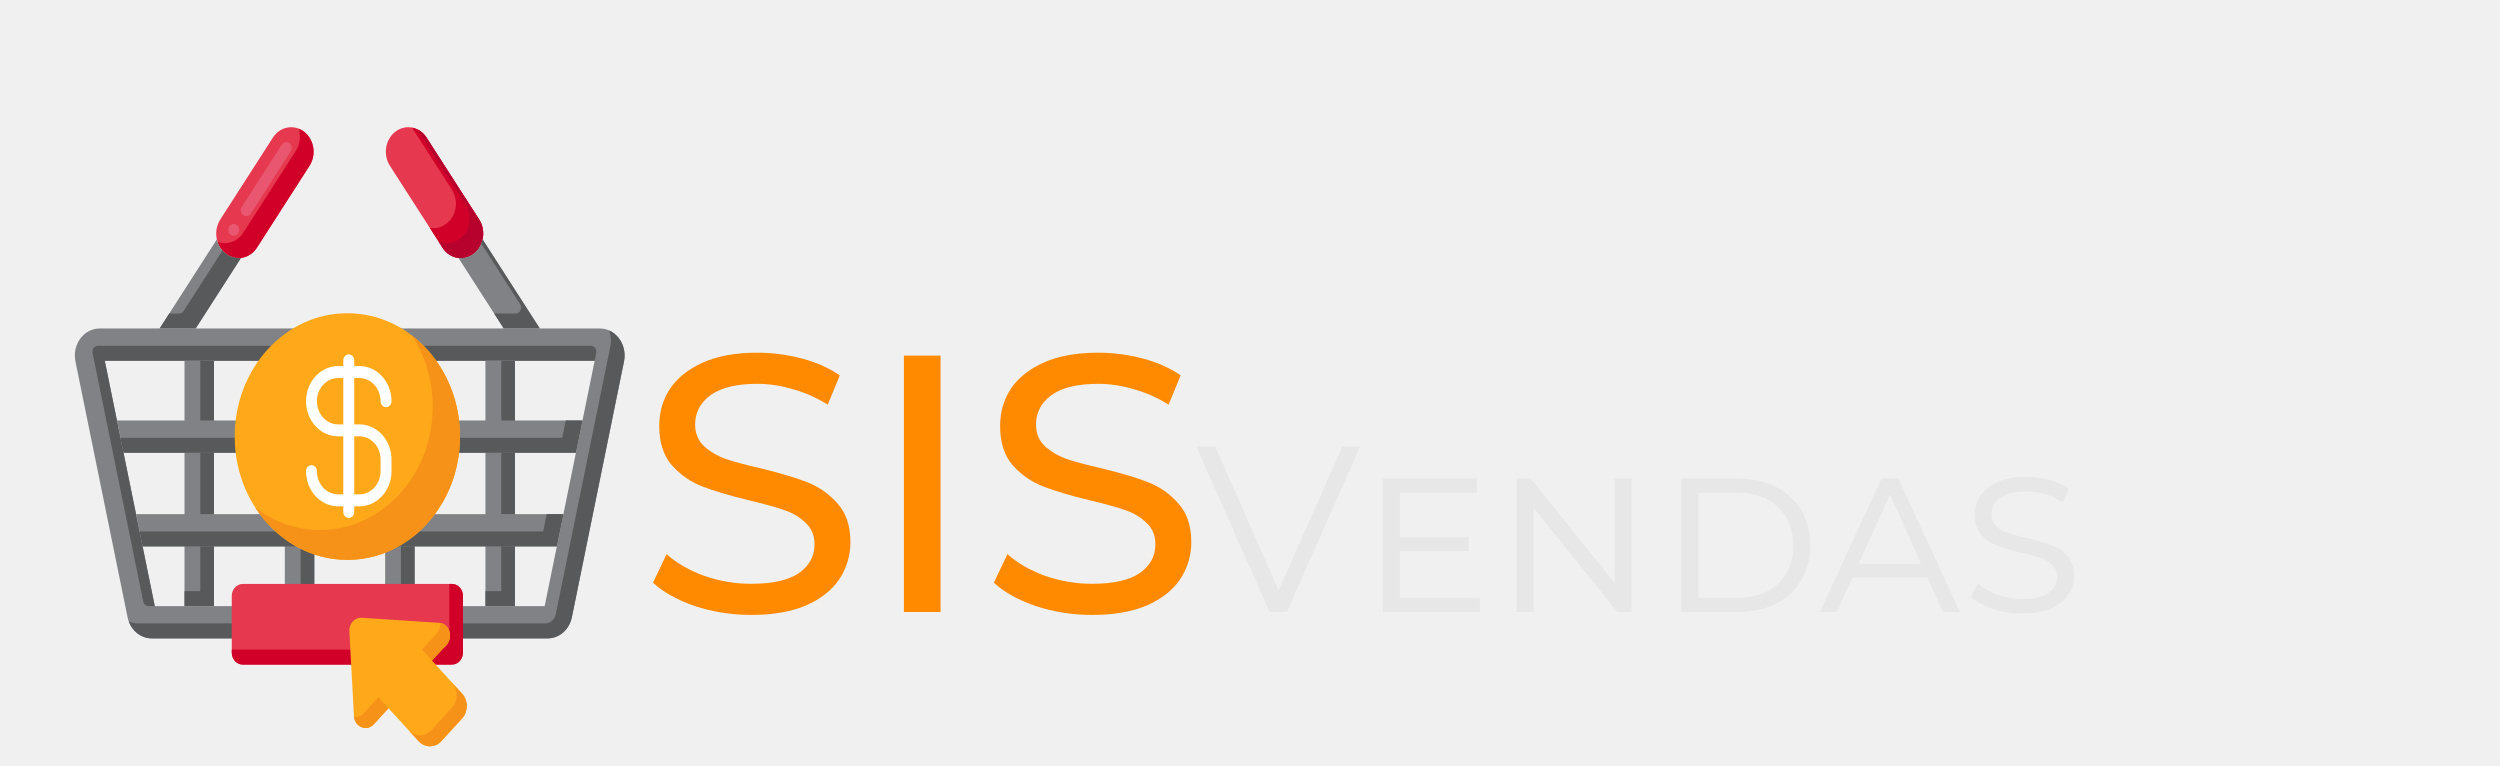
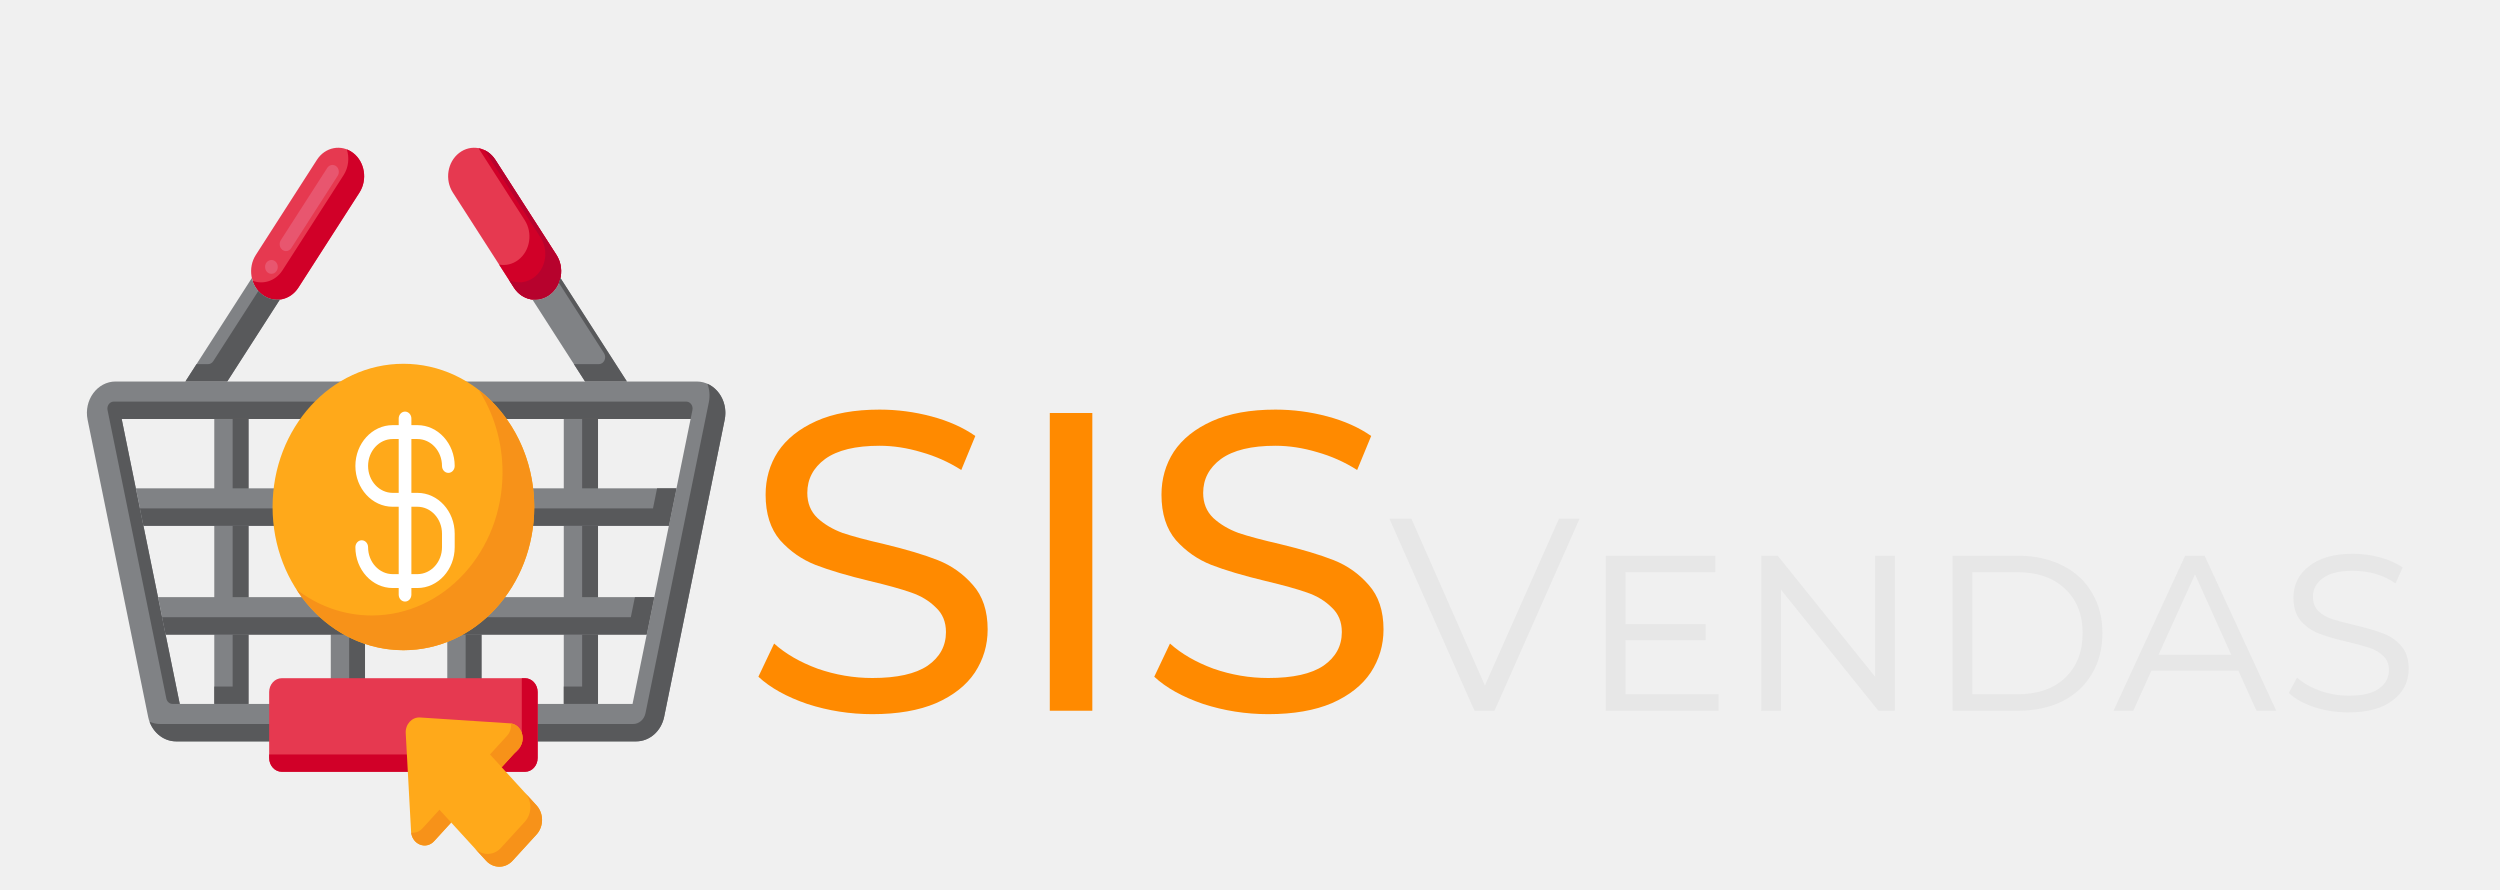
- <svg xmlns="http://www.w3.org/2000/svg" width="1058" height="324" fill="none" viewBox="0 0 1058 324">
+ <svg xmlns="http://www.w3.org/2000/svg" width="911" height="324" fill="none" viewBox="0 0 911 324">
  <path fill="#E63950" d="M95.53 107.334c-4.279-3.293-5.309-9.76-2.3-14.445l22.252-34.644c3.008-4.684 8.917-5.811 13.196-2.518s5.309 9.76 2.301 14.444l-22.252 34.646c-3.009 4.684-8.917 5.81-13.197 2.517z" />
  <path fill="#E8566F" d="M98.906 99.782c-.486 0-.937-.152-1.33-.456-1.04-.797-1.295-2.38-.567-3.518.706-1.101 2.22-1.405 3.226-.62.509.392.844.974.948 1.632a2.728 2.728 0 01-.381 1.886c-.44.684-1.145 1.076-1.896 1.076zm5.318-8.277c-.474 0-.936-.165-1.329-.456a2.545 2.545 0 01-.948-1.645 2.751 2.751 0 01.381-1.886l16.939-26.363c.705-1.101 2.209-1.392 3.215-.608.508.38.844.962.948 1.633a2.624 2.624 0 01-.382 1.886l-16.927 26.363c-.44.67-1.145 1.076-1.897 1.076z" />
  <path fill="#D10028" d="M128.678 55.728a9.267 9.267 0 00-2.296-1.299c.982 3.054.647 6.565-1.184 9.415l-22.252 34.644c-2.499 3.89-6.996 5.326-10.9 3.818.632 1.964 1.81 3.739 3.484 5.029 4.28 3.293 10.188 2.166 13.197-2.518l22.252-34.644c3.008-4.684 1.978-11.152-2.301-14.445z" />
  <path fill="#808285" d="M95.53 107.334c-1.954-1.504-3.23-3.669-3.754-6.025L67.554 139.02H82.8l19.179-29.857c-2.203.257-4.495-.326-6.45-1.829z" />
  <path fill="#58595B" d="M95.53 107.334a9.747 9.747 0 01-1.386-1.301l-16.433 25.583c-.433.675-1.138 1.076-1.891 1.076h-4.202l-4.064 6.328H82.8l19.179-29.857c-2.203.257-4.495-.326-6.45-1.829z" />
  <g>
    <path fill="#E63950" d="M200.469 107.334c4.28-3.293 5.31-9.76 2.301-14.445l-22.252-34.644c-3.008-4.684-8.917-5.811-13.196-2.518s-5.309 9.76-2.301 14.444l22.252 34.644c3.009 4.686 8.917 5.812 13.196 2.519z" />
    <path fill="#D10028" d="M202.77 92.89l-22.252-34.643c-1.513-2.357-3.762-3.811-6.167-4.258l16.857 26.244c3.008 4.684 1.978 11.151-2.301 14.445-2.126 1.636-4.654 2.179-7.029 1.739l5.395 8.398c3.009 4.684 8.917 5.812 13.196 2.519 4.28-3.293 5.31-9.76 2.301-14.445z" />
    <path fill="#B7022D" d="M202.77 92.89l-22.252-34.645c-1.047-1.63-2.445-2.828-4.004-3.561l20.475 31.876c3.009 4.684 1.978 11.151-2.301 14.444-2.79 2.148-6.272 2.415-9.192 1.043l1.777 2.767c3.009 4.684 8.917 5.812 13.196 2.519 4.28-3.292 5.31-9.76 2.301-14.444z" />
    <path fill="#808285" d="M200.469 107.334c1.954-1.504 3.231-3.669 3.755-6.025l24.222 37.711h-15.247l-19.179-29.857c2.202.257 4.495-.326 6.449-1.829z" />
    <path fill="#58595B" d="M204.224 101.309a11.01 11.01 0 01-.563 1.796l16.443 25.599c1.077 1.677-.019 3.987-1.892 3.987h-9.079l4.064 6.328h15.248l-24.221-37.71z" />
  </g>
  <g>
    <path fill="#808285" d="M253.869 139.02H42.131c-6.693 0-11.664 6.788-10.207 13.94l22.058 108.245c1.066 5.233 5.308 8.955 10.207 8.955h167.622c4.898 0 9.14-3.722 10.207-8.955l22.058-108.245c1.457-7.152-3.514-13.94-10.207-13.94zm-23.367 117.487H65.498L44.34 152.674h207.32l-21.158 103.833z" />
    <path fill="#58595B" d="M65.504 256.507L44.34 152.674h207.32l.662-3.247c.322-1.58-.777-3.082-2.257-3.082H41.444c-1.48 0-2.58 1.502-2.258 3.084l21.422 105.098c.236 1.157 1.174 1.98 2.257 1.98h2.639z" />
    <path fill="#58595B" d="M257.785 139.847c.766 2.062.994 4.403.509 6.783l-23.076 113.241c-.471 2.315-2.347 3.96-4.514 3.96H58.408c-1.376 0-2.7-.294-3.915-.832 1.572 4.269 5.38 7.16 9.696 7.16h167.622c4.899 0 9.14-3.722 10.207-8.956l22.058-108.245c1.153-5.661-1.722-11.093-6.291-13.111z" />
    <path fill="#808285" d="M78.085 152.674h12.474v103.833H78.085V152.674z" />
    <path fill="#58595B" d="M84.777 152.674v97.505h-6.692v6.328h12.474V152.674h-5.782z" />
    <path fill="#808285" d="M120.537 152.674h12.473v103.833h-12.473V152.674z" />
    <path fill="#58595B" d="M127.229 152.674v97.505h-6.691v6.328h12.472V152.674h-5.781z" />
    <path fill="#808285" d="M162.99 152.674h12.473v103.833H162.99V152.674z" />
    <path fill="#58595B" d="M169.681 152.674v97.505h-6.691v6.328h12.472V152.674h-5.781z" />
    <path fill="#808285" d="M205.441 152.674h12.474v103.833h-12.474V152.674z" />
    <path fill="#58595B" d="M212.134 152.674v97.505h-6.693v6.328h12.474V152.674h-5.781z" />
    <g>
      <path fill="#808285" d="M246.511 177.942H49.489l2.782 13.653h191.458l2.782-13.653z" />
      <path fill="#58595B" d="M239.441 177.942l-1.493 7.325H50.981l1.29 6.328h191.458l2.782-13.653h-7.07z" />
      <path fill="#808285" d="M238.433 217.584H57.566l2.783 13.653h175.302l2.782-13.653z" />
      <path fill="#58595B" d="M231.362 217.584l-1.493 7.325H59.059l1.29 6.328h175.302l2.782-13.653h-7.071z" />
    </g>
  </g>
  <g>
    <path fill="#FFA91A" d="M147.003 236.936c26.332 0 47.678-23.365 47.678-52.188 0-28.822-21.346-52.188-47.678-52.188-26.332 0-47.678 23.366-47.678 52.188 0 28.823 21.346 52.188 47.678 52.188z" />
    <path fill="#F79219" d="M174.43 142.071c5.467 8.493 8.689 18.842 8.689 30.021 0 28.822-21.346 52.188-47.678 52.188-10.213 0-19.668-3.526-27.426-9.511 8.629 13.403 22.869 22.167 38.988 22.167 26.333 0 47.678-23.366 47.678-52.188 0-17.644-8.007-33.231-20.251-42.677z" />
    <path fill="#fff" d="M152.106 214.274h-9.018c-7.491 0-13.586-6.671-13.586-14.87 0-1.397 1.036-2.531 2.313-2.531 1.276 0 2.312 1.134 2.312 2.531 0 5.408 4.021 9.808 8.961 9.808h9.018c4.94 0 8.96-4.4 8.96-9.808v-4.936c0-5.408-4.02-9.807-8.96-9.807h-9.018c-7.491 0-13.586-6.671-13.586-14.871s6.095-14.87 13.586-14.87h9.018c7.491 0 13.585 6.671 13.585 14.87 0 1.397-1.036 2.531-2.313 2.531-1.276 0-2.312-1.134-2.312-2.531 0-5.408-4.02-9.807-8.96-9.807h-9.018c-4.94 0-8.961 4.399-8.961 9.807s4.021 9.809 8.961 9.809h9.018c7.491 0 13.585 6.671 13.585 14.869v4.936c0 8.199-6.094 14.87-13.585 14.87z" />
    <path fill="#fff" d="M147.596 219.21c-1.276 0-2.312-1.134-2.312-2.531v-64.162c0-1.398 1.036-2.532 2.312-2.532 1.277 0 2.313 1.134 2.313 2.532v64.162c0 1.397-1.035 2.531-2.313 2.531z" />
    <g>
-       <path fill="#E63950" d="M102.706 281.247H191.3c2.554 0 4.625-2.267 4.625-5.062v-23.993c0-2.796-2.071-5.062-4.625-5.062h-88.594c-2.554 0-4.625 2.266-4.625 5.062v23.993c0 2.795 2.071 5.062 4.625 5.062z" />
+       <path fill="#E63950" d="M102.706 281.247H191.3c2.555 0 4.625-2.267 4.625-5.062v-23.993c0-2.796-2.07-5.062-4.625-5.062h-88.594c-2.554 0-4.625 2.266-4.625 5.062v23.993c0 2.795 2.071 5.062 4.625 5.062z" />
    </g>
    <g>
-       <path fill="#D10028" d="M191.299 247.13h-1.156v22.727c0 2.795-2.071 5.062-4.625 5.062H98.081v1.266c0 2.795 2.071 5.062 4.625 5.062H191.3c2.554 0 4.625-2.267 4.625-5.062v-23.993c-.001-2.796-2.071-5.062-4.626-5.062z" />
+       <path fill="#D10028" d="M191.299 247.13h-1.156v22.727c0 2.795-2.071 5.062-4.625 5.062H98.081v1.266c0 2.795 2.071 5.062 4.625 5.062H191.3c2.555 0 4.625-2.267 4.625-5.062v-23.993c-.001-2.796-2.071-5.062-4.626-5.062z" />
    </g>
    <g>
      <path fill="#FFA91A" d="M185.815 263.583l-32.754-2.133c-2.951-.192-5.392 2.481-5.216 5.71l1.948 35.851c.252 4.649 5.403 6.79 8.411 3.497l6.202-6.789 12.713 13.916c2.672 2.924 7.005 2.924 9.675 0l8.727-9.552c2.672-2.925 2.672-7.667 0-10.591l-12.713-13.915 6.202-6.789c3.008-3.291 1.052-8.928-3.195-9.205z" />
      <path fill="#F79219" d="M182.537 308.976l8.726-9.552c2.672-2.925 2.672-7.667 0-10.591l4.258 4.66c2.672 2.925 2.672 7.668 0 10.591l-8.727 9.552c-2.672 2.925-7.003 2.925-9.675 0l-4.257-4.66c2.672 2.925 7.003 2.925 9.675 0zM182.809 279.578l-4.257-4.66 6.202-6.789c1.185-1.297 1.599-2.958 1.407-4.511 4.006.55 5.775 5.969 2.85 9.172l-6.202 6.788zM153.947 301.849l6.202-6.789 4.257 4.66-6.202 6.789c-2.925 3.202-7.878 1.264-8.379-3.12 1.421.21 2.938-.243 4.122-1.54z" />
    </g>
  </g>
  <path fill="#E7E7E7" d="M575.6 189l-31 70h-7.3l-31-70h8l26.8 60.8 27-60.8h7.5zm50.652 64v6h-41.1v-56.5h39.9v6h-32.7v18.9h29.2v5.9h-29.2V253h33.9zm64.241-50.5V259h-6l-35.5-44.1V259h-7.2v-56.5h6l35.5 44.1v-44.1h7.2zm21.027 0h23.7c6.266 0 11.733 1.2 16.4 3.6 4.666 2.333 8.233 5.633 10.7 9.9 2.533 4.2 3.8 9.1 3.8 14.7s-1.267 10.533-3.8 14.8c-2.467 4.267-6.034 7.6-10.7 10-4.667 2.333-10.134 3.5-16.4 3.5h-23.7v-56.5zm23.4 50.5c7.533 0 13.4-2 17.6-6 4.266-4.067 6.4-9.5 6.4-16.3 0-6.733-2.134-12.1-6.4-16.1-4.2-4.067-10.067-6.1-17.6-6.1h-16.2V253h16.2zm80.745-8.6h-31.7l-6.6 14.6h-7.2l26.1-56.5h7.1l26.1 56.5h-7.2l-6.6-14.6zm-2.6-5.8l-13.2-29.3-13.3 29.3h26.5zm42.765 21c-4.333 0-8.5-.633-12.5-1.9-3.933-1.333-7.033-3.067-9.3-5.2l3-5.6c2.134 1.933 4.9 3.533 8.3 4.8a32.49 32.49 0 0010.7 1.8c4.934 0 8.567-.867 10.9-2.6 2.4-1.733 3.6-3.967 3.6-6.7 0-2.133-.666-3.833-2-5.1-1.333-1.333-3-2.333-5-3-2-.667-4.7-1.4-8.1-2.2-4.266-1-7.7-2-10.3-3a17.25 17.25 0 01-6.7-4.6c-1.8-2.133-2.7-4.967-2.7-8.5 0-4.733 1.9-8.567 5.7-11.5 3.8-3 9.1-4.5 15.9-4.5 3.4 0 6.7.433 9.9 1.3 3.267.867 6.034 2.1 8.3 3.7l-2.6 5.8c-4.333-3.067-9.6-4.6-15.8-4.6-4.733 0-8.3.9-10.7 2.7-2.4 1.733-3.6 4-3.6 6.8 0 2.133.667 3.867 2 5.2 1.334 1.267 3 2.233 5 2.9 2.067.667 4.834 1.4 8.3 2.2 4.2 1 7.6 2 10.2 3 2.6.933 4.8 2.433 6.6 4.5 1.867 2.067 2.8 4.833 2.8 8.3 0 4.8-1.933 8.667-5.8 11.6-3.8 2.933-9.166 4.4-16.1 4.4z" />
  <path fill="#FF8A00" d="M317.895 260.24c-8.163 0-16.068-1.24-23.715-3.72-7.543-2.583-13.485-5.89-17.825-9.92l5.735-12.09c4.133 3.72 9.403 6.768 15.81 9.145 6.51 2.273 13.175 3.41 19.995 3.41 8.99 0 15.707-1.498 20.15-4.495 4.443-3.1 6.665-7.182 6.665-12.245 0-3.72-1.24-6.717-3.72-8.99-2.377-2.377-5.373-4.185-8.99-5.425-3.513-1.24-8.525-2.635-15.035-4.185-8.163-1.963-14.777-3.927-19.84-5.89-4.96-1.963-9.248-4.96-12.865-8.99-3.513-4.133-5.27-9.662-5.27-16.585 0-5.787 1.498-11.005 4.495-15.655 3.1-4.65 7.75-8.37 13.95-11.16 6.2-2.79 13.898-4.185 23.095-4.185 6.407 0 12.71.827 18.91 2.48 6.2 1.653 11.522 4.03 15.965 7.13l-5.115 12.4a54.256 54.256 0 00-14.57-6.51c-5.167-1.55-10.23-2.325-15.19-2.325-8.783 0-15.397 1.602-19.84 4.805-4.34 3.203-6.51 7.337-6.51 12.4 0 3.72 1.24 6.768 3.72 9.145 2.48 2.273 5.528 4.082 9.145 5.425 3.72 1.24 8.732 2.583 15.035 4.03 8.163 1.963 14.725 3.927 19.685 5.89 4.96 1.963 9.197 4.96 12.71 8.99 3.617 4.03 5.425 9.455 5.425 16.275 0 5.683-1.55 10.902-4.65 15.655-3.1 4.65-7.802 8.37-14.105 11.16-6.303 2.687-14.053 4.03-23.25 4.03zm64.65-109.74h15.5V259h-15.5V150.5zm79.603 109.74c-8.163 0-16.068-1.24-23.715-3.72-7.543-2.583-13.485-5.89-17.825-9.92l5.735-12.09c4.133 3.72 9.403 6.768 15.81 9.145 6.51 2.273 13.175 3.41 19.995 3.41 8.99 0 15.707-1.498 20.15-4.495 4.443-3.1 6.665-7.182 6.665-12.245 0-3.72-1.24-6.717-3.72-8.99-2.377-2.377-5.373-4.185-8.99-5.425-3.513-1.24-8.525-2.635-15.035-4.185-8.163-1.963-14.777-3.927-19.84-5.89-4.96-1.963-9.248-4.96-12.865-8.99-3.513-4.133-5.27-9.662-5.27-16.585 0-5.787 1.498-11.005 4.495-15.655 3.1-4.65 7.75-8.37 13.95-11.16 6.2-2.79 13.898-4.185 23.095-4.185 6.407 0 12.71.827 18.91 2.48 6.2 1.653 11.522 4.03 15.965 7.13l-5.115 12.4a54.256 54.256 0 00-14.57-6.51c-5.167-1.55-10.23-2.325-15.19-2.325-8.783 0-15.397 1.602-19.84 4.805-4.34 3.203-6.51 7.337-6.51 12.4 0 3.72 1.24 6.768 3.72 9.145 2.48 2.273 5.528 4.082 9.145 5.425 3.72 1.24 8.732 2.583 15.035 4.03 8.163 1.963 14.725 3.927 19.685 5.89 4.96 1.963 9.197 4.96 12.71 8.99 3.617 4.03 5.425 9.455 5.425 16.275 0 5.683-1.55 10.902-4.65 15.655-3.1 4.65-7.802 8.37-14.105 11.16-6.303 2.687-14.053 4.03-23.25 4.03z" />
</svg>
